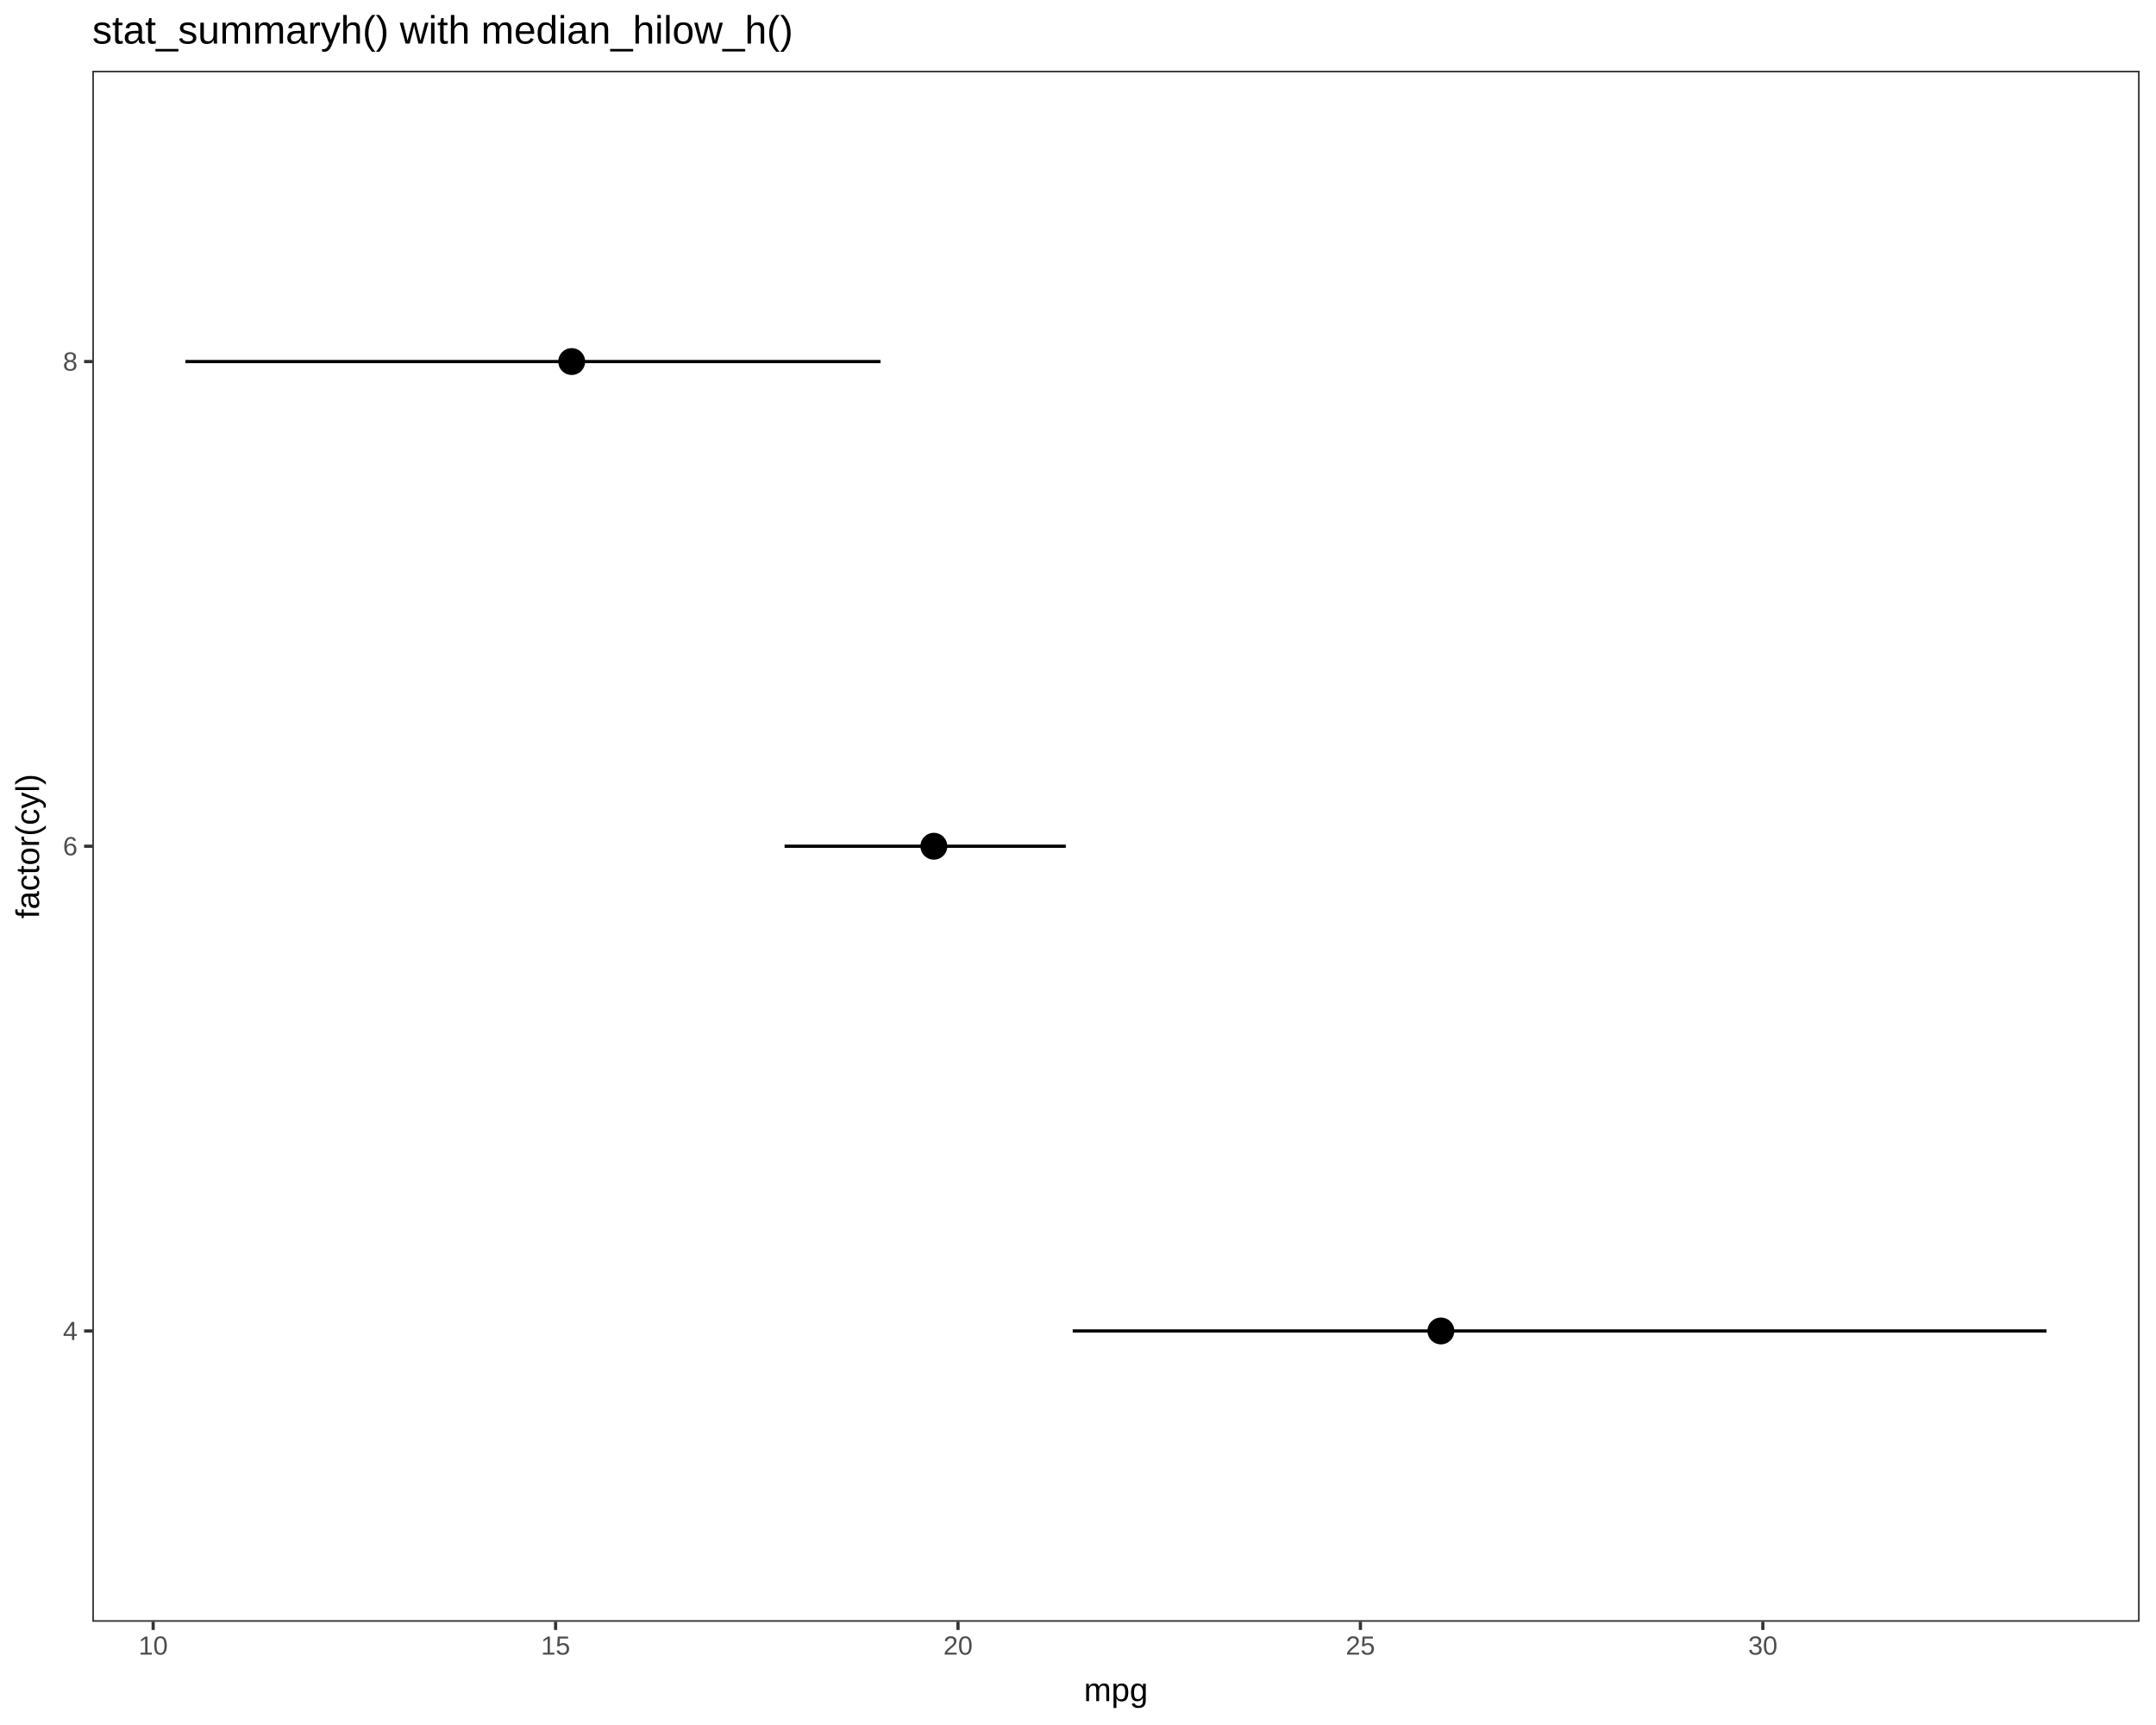
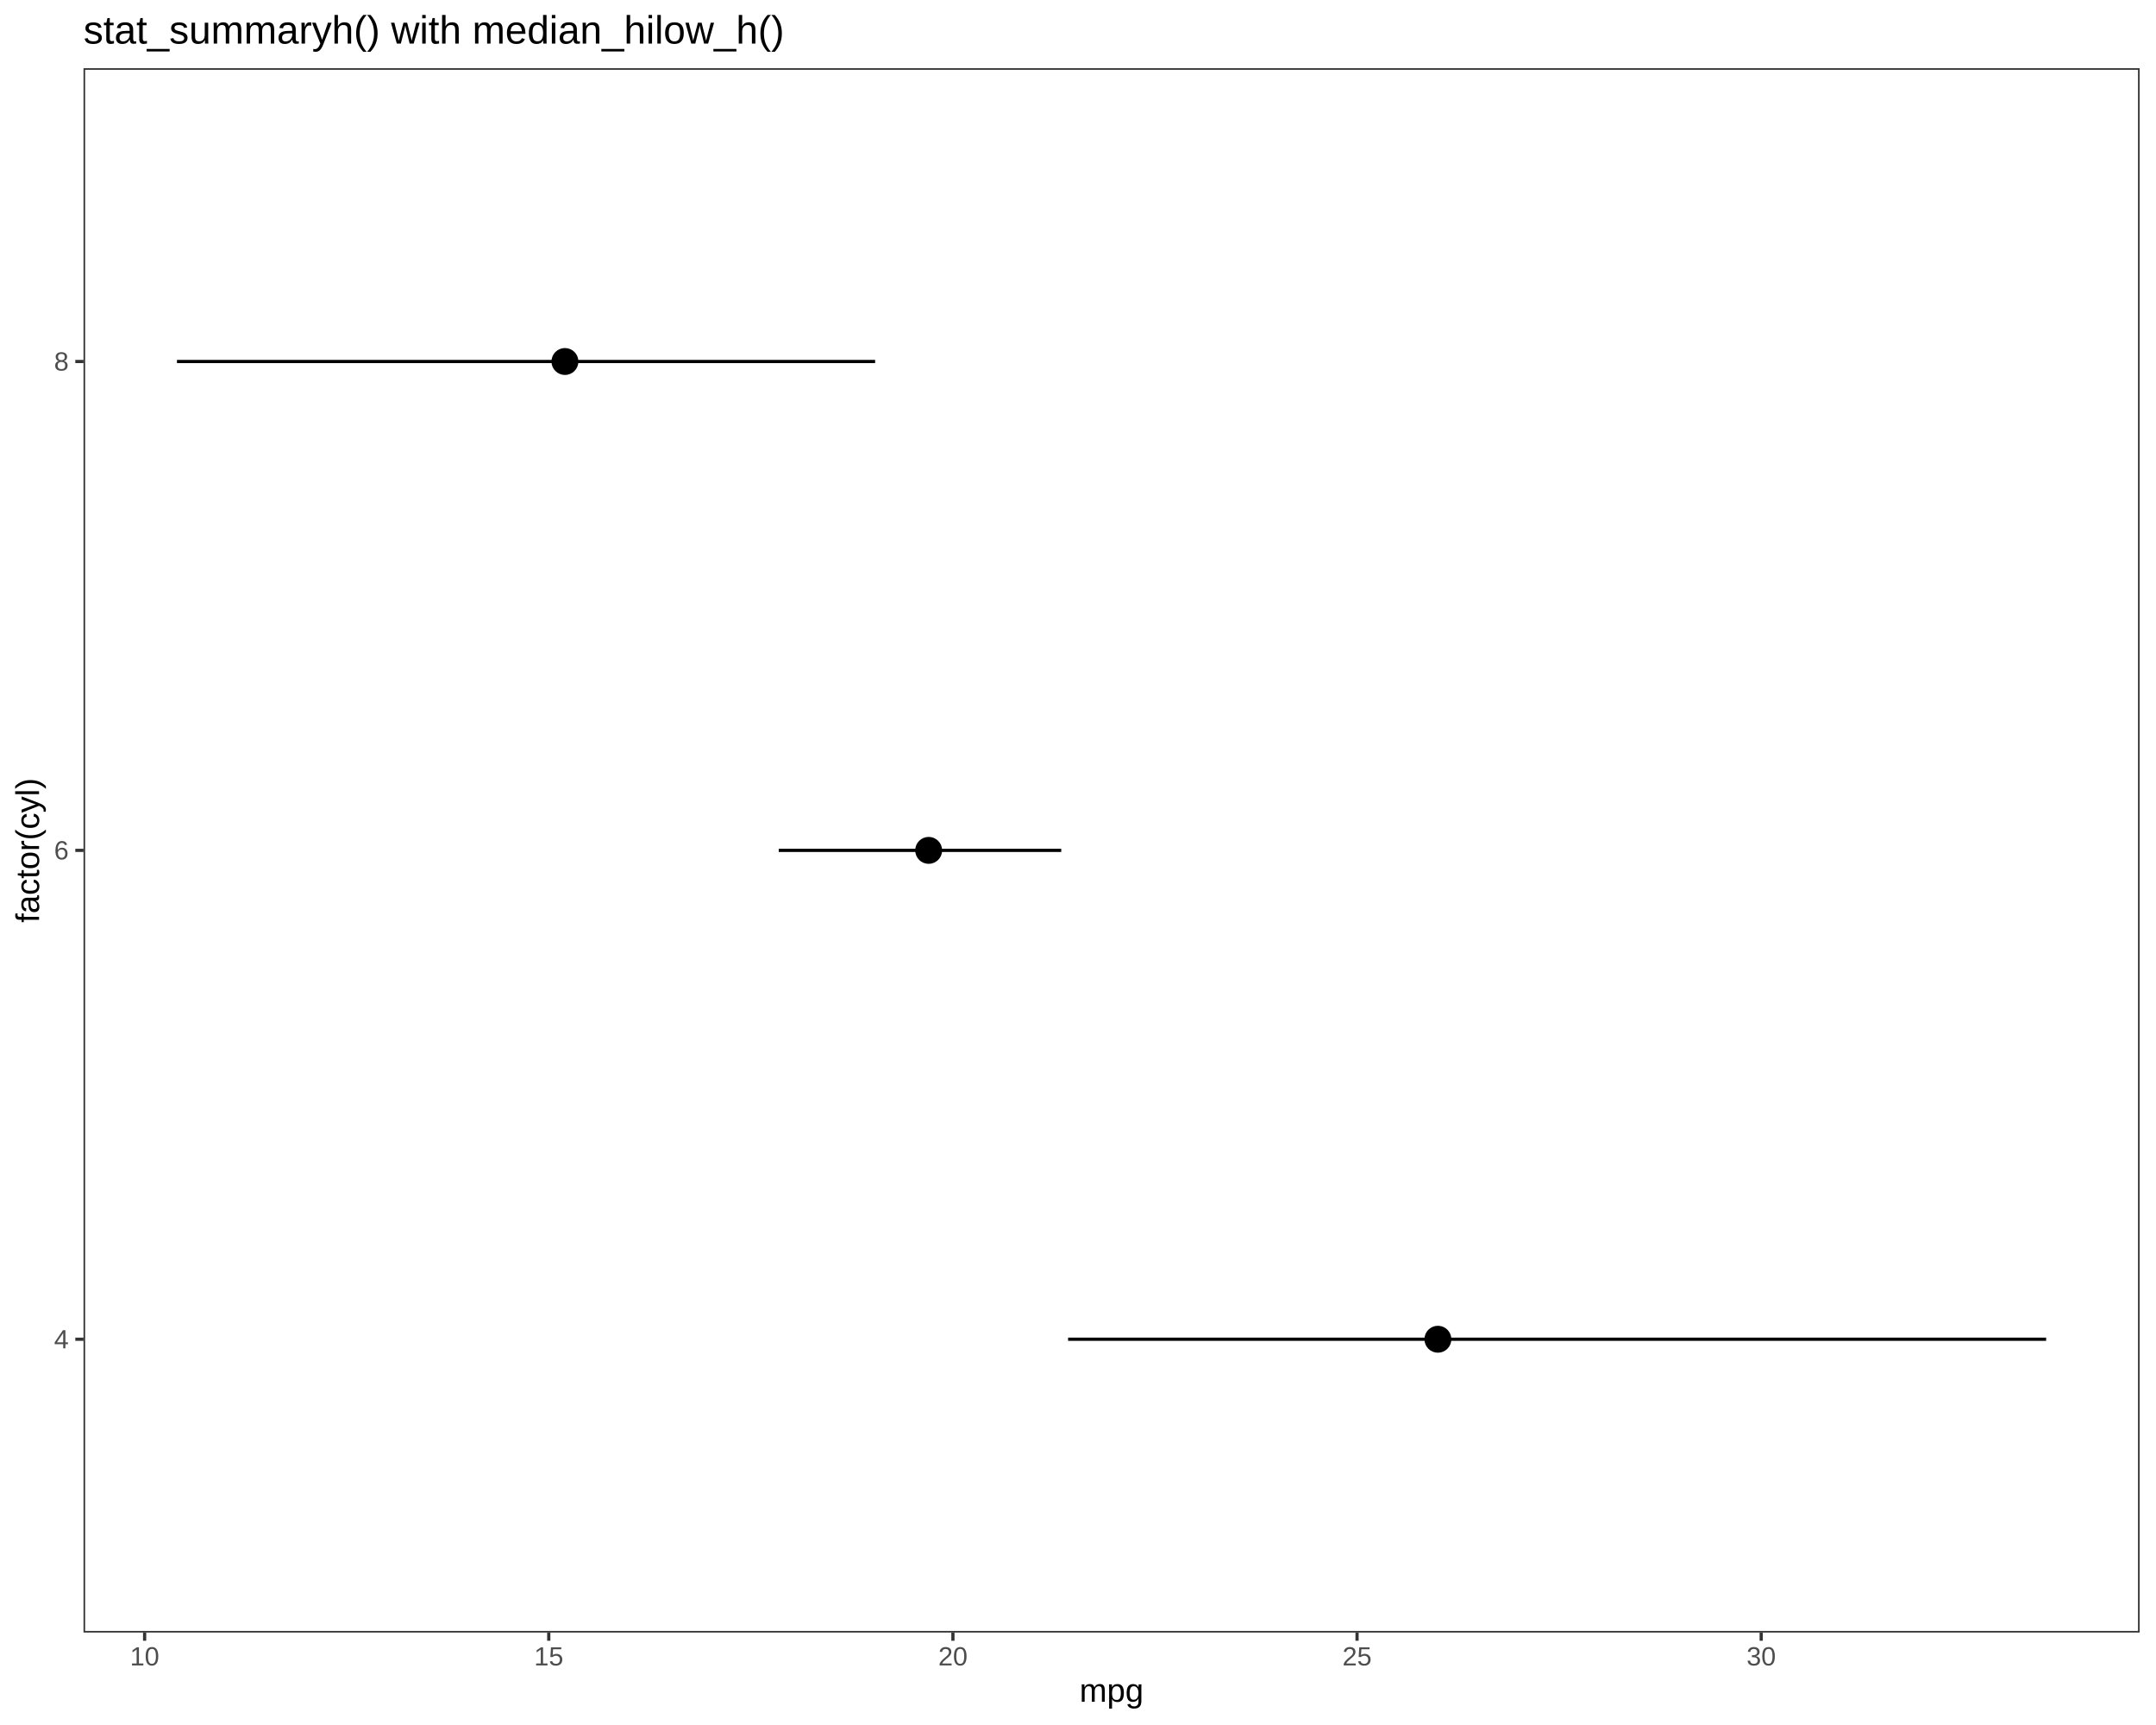
<svg xmlns="http://www.w3.org/2000/svg" viewBox="0 0 720.00 576.00">
  <defs>
    <style type="text/css">
    line, polyline, polygon, path, rect, circle {
      fill: none;
      stroke: #000000;
      stroke-linecap: round;
      stroke-linejoin: round;
      stroke-miterlimit: 10.00;
    }
  </style>
  </defs>
  <rect width="100%" height="100%" style="stroke: none; fill: #FFFFFF;" />
  <rect x="0.00" y="0.00" width="720.00" height="576.00" style="stroke-width: 1.07; stroke: #FFFFFF; fill: #FFFFFF;" />
  <defs>
-     <clipPath id="cpMzAuODN8NzE0LjUyfDU0MS41M3wyMy42Mg==">
-       <rect x="30.83" y="23.62" width="683.69" height="517.91" />
+     <clipPath id="cpMjcuODl8NzE0LjUyfDU0NS4xM3wyMi43Nw==">
+       <rect x="27.89" y="22.77" width="686.64" height="522.36" />
    </clipPath>
  </defs>
-   <rect x="30.83" y="23.62" width="683.69" height="517.91" style="stroke-width: 1.07; stroke: none; fill: #FFFFFF;" clip-path="url(#cpMzAuODN8NzE0LjUyfDU0MS41M3wyMy42Mg==)" />
-   <line x1="358.23" y1="444.42" x2="683.44" y2="444.42" style="stroke-width: 1.07; stroke-linecap: butt;" clip-path="url(#cpMzAuODN8NzE0LjUyfDU0MS41M3wyMy42Mg==)" />
-   <line x1="262.01" y1="282.57" x2="355.94" y2="282.57" style="stroke-width: 1.07; stroke-linecap: butt;" clip-path="url(#cpMzAuODN8NzE0LjUyfDU0MS41M3wyMy42Mg==)" />
-   <line x1="61.90" y1="120.73" x2="294.06" y2="120.73" style="stroke-width: 1.07; stroke-linecap: butt;" clip-path="url(#cpMzAuODN8NzE0LjUyfDU0MS41M3wyMy42Mg==)" />
-   <circle cx="481.19" cy="444.42" r="2.84pt" style="stroke-width: 1.42; fill: #000000;" clip-path="url(#cpMzAuODN8NzE0LjUyfDU0MS41M3wyMy42Mg==)" />
-   <circle cx="311.86" cy="282.57" r="2.84pt" style="stroke-width: 1.42; fill: #000000;" clip-path="url(#cpMzAuODN8NzE0LjUyfDU0MS41M3wyMy42Mg==)" />
-   <circle cx="190.92" cy="120.73" r="2.84pt" style="stroke-width: 1.42; fill: #000000;" clip-path="url(#cpMzAuODN8NzE0LjUyfDU0MS41M3wyMy42Mg==)" />
-   <rect x="30.83" y="23.62" width="683.69" height="517.91" style="stroke-width: 1.07; stroke: #333333;" clip-path="url(#cpMzAuODN8NzE0LjUyfDU0MS41M3wyMy42Mg==)" />
+   <rect x="27.89" y="22.77" width="686.64" height="522.36" style="stroke-width: 1.07; stroke: none; fill: #FFFFFF;" clip-path="url(#cpMjcuODl8NzE0LjUyfDU0NS4xM3wyMi43Nw==)" />
+   <line x1="356.69" y1="447.19" x2="683.31" y2="447.19" style="stroke-width: 1.07; stroke-linecap: butt;" clip-path="url(#cpMjcuODl8NzE0LjUyfDU0NS4xM3wyMi43Nw==)" />
+   <line x1="260.06" y1="283.95" x2="354.40" y2="283.95" style="stroke-width: 1.07; stroke-linecap: butt;" clip-path="url(#cpMjcuODl8NzE0LjUyfDU0NS4xM3wyMi43Nw==)" />
+   <line x1="59.10" y1="120.71" x2="292.25" y2="120.71" style="stroke-width: 1.07; stroke-linecap: butt;" clip-path="url(#cpMjcuODl8NzE0LjUyfDU0NS4xM3wyMi43Nw==)" />
+   <circle cx="480.19" cy="447.19" r="2.84pt" style="stroke-width: 1.42; fill: #000000;" clip-path="url(#cpMjcuODl8NzE0LjUyfDU0NS4xM3wyMi43Nw==)" />
+   <circle cx="310.13" cy="283.95" r="2.84pt" style="stroke-width: 1.42; fill: #000000;" clip-path="url(#cpMjcuODl8NzE0LjUyfDU0NS4xM3wyMi43Nw==)" />
+   <circle cx="188.66" cy="120.71" r="2.84pt" style="stroke-width: 1.42; fill: #000000;" clip-path="url(#cpMjcuODl8NzE0LjUyfDU0NS4xM3wyMi43Nw==)" />
+   <rect x="27.89" y="22.77" width="686.64" height="522.36" style="stroke-width: 1.07; stroke: #333333;" clip-path="url(#cpMjcuODl8NzE0LjUyfDU0NS4xM3wyMi43Nw==)" />
  <defs>
    <clipPath id="cpMC4wMHw3MjAuMDB8NTc2LjAwfDAuMDA=">
      <rect x="0.00" y="0.00" width="720.00" height="576.00" />
    </clipPath>
  </defs>
  <g clip-path="url(#cpMC4wMHw3MjAuMDB8NTc2LjAwfDAuMDA=)">
-     <text x="21.01" y="447.45" style="font-size: 8.80px; fill: #4D4D4D; font-family: Liberation Sans;" textLength="4.89px" lengthAdjust="spacingAndGlyphs">4</text>
+     <text x="18.06" y="450.21" style="font-size: 8.80px; fill: #4D4D4D; font-family: Liberation Sans;" textLength="4.89px" lengthAdjust="spacingAndGlyphs">4</text>
  </g>
  <g clip-path="url(#cpMC4wMHw3MjAuMDB8NTc2LjAwfDAuMDA=)">
-     <text x="21.01" y="285.60" style="font-size: 8.80px; fill: #4D4D4D; font-family: Liberation Sans;" textLength="4.89px" lengthAdjust="spacingAndGlyphs">6</text>
+     <text x="18.06" y="286.97" style="font-size: 8.80px; fill: #4D4D4D; font-family: Liberation Sans;" textLength="4.89px" lengthAdjust="spacingAndGlyphs">6</text>
  </g>
  <g clip-path="url(#cpMC4wMHw3MjAuMDB8NTc2LjAwfDAuMDA=)">
-     <text x="21.01" y="123.75" style="font-size: 8.80px; fill: #4D4D4D; font-family: Liberation Sans;" textLength="4.89px" lengthAdjust="spacingAndGlyphs">8</text>
+     <text x="18.06" y="123.74" style="font-size: 8.80px; fill: #4D4D4D; font-family: Liberation Sans;" textLength="4.89px" lengthAdjust="spacingAndGlyphs">8</text>
  </g>
-   <polyline points="28.09,444.42 30.83,444.42 " style="stroke-width: 1.07; stroke: #333333; stroke-linecap: butt;" clip-path="url(#cpMC4wMHw3MjAuMDB8NTc2LjAwfDAuMDA=)" />
-   <polyline points="28.09,282.57 30.83,282.57 " style="stroke-width: 1.07; stroke: #333333; stroke-linecap: butt;" clip-path="url(#cpMC4wMHw3MjAuMDB8NTc2LjAwfDAuMDA=)" />
-   <polyline points="28.09,120.73 30.83,120.73 " style="stroke-width: 1.07; stroke: #333333; stroke-linecap: butt;" clip-path="url(#cpMC4wMHw3MjAuMDB8NTc2LjAwfDAuMDA=)" />
-   <polyline points="51.15,544.27 51.15,541.53 " style="stroke-width: 1.07; stroke: #333333; stroke-linecap: butt;" clip-path="url(#cpMC4wMHw3MjAuMDB8NTc2LjAwfDAuMDA=)" />
-   <polyline points="185.54,544.27 185.54,541.53 " style="stroke-width: 1.07; stroke: #333333; stroke-linecap: butt;" clip-path="url(#cpMC4wMHw3MjAuMDB8NTc2LjAwfDAuMDA=)" />
-   <polyline points="319.93,544.27 319.93,541.53 " style="stroke-width: 1.07; stroke: #333333; stroke-linecap: butt;" clip-path="url(#cpMC4wMHw3MjAuMDB8NTc2LjAwfDAuMDA=)" />
-   <polyline points="454.31,544.27 454.31,541.53 " style="stroke-width: 1.07; stroke: #333333; stroke-linecap: butt;" clip-path="url(#cpMC4wMHw3MjAuMDB8NTc2LjAwfDAuMDA=)" />
-   <polyline points="588.70,544.27 588.70,541.53 " style="stroke-width: 1.07; stroke: #333333; stroke-linecap: butt;" clip-path="url(#cpMC4wMHw3MjAuMDB8NTc2LjAwfDAuMDA=)" />
+   <polyline points="25.15,447.19 27.89,447.19 " style="stroke-width: 1.07; stroke: #333333; stroke-linecap: butt;" clip-path="url(#cpMC4wMHw3MjAuMDB8NTc2LjAwfDAuMDA=)" />
+   <polyline points="25.15,283.95 27.89,283.95 " style="stroke-width: 1.07; stroke: #333333; stroke-linecap: butt;" clip-path="url(#cpMC4wMHw3MjAuMDB8NTc2LjAwfDAuMDA=)" />
+   <polyline points="25.15,120.71 27.89,120.71 " style="stroke-width: 1.07; stroke: #333333; stroke-linecap: butt;" clip-path="url(#cpMC4wMHw3MjAuMDB8NTc2LjAwfDAuMDA=)" />
+   <polyline points="48.30,547.87 48.30,545.13 " style="stroke-width: 1.07; stroke: #333333; stroke-linecap: butt;" clip-path="url(#cpMC4wMHw3MjAuMDB8NTc2LjAwfDAuMDA=)" />
+   <polyline points="183.26,547.87 183.26,545.13 " style="stroke-width: 1.07; stroke: #333333; stroke-linecap: butt;" clip-path="url(#cpMC4wMHw3MjAuMDB8NTc2LjAwfDAuMDA=)" />
+   <polyline points="318.23,547.87 318.23,545.13 " style="stroke-width: 1.07; stroke: #333333; stroke-linecap: butt;" clip-path="url(#cpMC4wMHw3MjAuMDB8NTc2LjAwfDAuMDA=)" />
+   <polyline points="453.19,547.87 453.19,545.13 " style="stroke-width: 1.07; stroke: #333333; stroke-linecap: butt;" clip-path="url(#cpMC4wMHw3MjAuMDB8NTc2LjAwfDAuMDA=)" />
+   <polyline points="588.16,547.87 588.16,545.13 " style="stroke-width: 1.07; stroke: #333333; stroke-linecap: butt;" clip-path="url(#cpMC4wMHw3MjAuMDB8NTc2LjAwfDAuMDA=)" />
  <g clip-path="url(#cpMC4wMHw3MjAuMDB8NTc2LjAwfDAuMDA=)">
-     <text x="46.26" y="552.51" style="font-size: 8.80px; fill: #4D4D4D; font-family: Liberation Sans;" textLength="9.78px" lengthAdjust="spacingAndGlyphs">10</text>
+     <text x="43.41" y="556.11" style="font-size: 8.80px; fill: #4D4D4D; font-family: Liberation Sans;" textLength="9.78px" lengthAdjust="spacingAndGlyphs">10</text>
  </g>
  <g clip-path="url(#cpMC4wMHw3MjAuMDB8NTc2LjAwfDAuMDA=)">
-     <text x="180.65" y="552.51" style="font-size: 8.80px; fill: #4D4D4D; font-family: Liberation Sans;" textLength="9.78px" lengthAdjust="spacingAndGlyphs">15</text>
+     <text x="178.37" y="556.11" style="font-size: 8.80px; fill: #4D4D4D; font-family: Liberation Sans;" textLength="9.78px" lengthAdjust="spacingAndGlyphs">15</text>
  </g>
  <g clip-path="url(#cpMC4wMHw3MjAuMDB8NTc2LjAwfDAuMDA=)">
-     <text x="315.04" y="552.51" style="font-size: 8.80px; fill: #4D4D4D; font-family: Liberation Sans;" textLength="9.78px" lengthAdjust="spacingAndGlyphs">20</text>
+     <text x="313.34" y="556.11" style="font-size: 8.80px; fill: #4D4D4D; font-family: Liberation Sans;" textLength="9.78px" lengthAdjust="spacingAndGlyphs">20</text>
  </g>
  <g clip-path="url(#cpMC4wMHw3MjAuMDB8NTc2LjAwfDAuMDA=)">
-     <text x="449.42" y="552.51" style="font-size: 8.80px; fill: #4D4D4D; font-family: Liberation Sans;" textLength="9.78px" lengthAdjust="spacingAndGlyphs">25</text>
+     <text x="448.30" y="556.11" style="font-size: 8.80px; fill: #4D4D4D; font-family: Liberation Sans;" textLength="9.78px" lengthAdjust="spacingAndGlyphs">25</text>
  </g>
  <g clip-path="url(#cpMC4wMHw3MjAuMDB8NTc2LjAwfDAuMDA=)">
-     <text x="583.81" y="552.51" style="font-size: 8.80px; fill: #4D4D4D; font-family: Liberation Sans;" textLength="9.78px" lengthAdjust="spacingAndGlyphs">30</text>
+     <text x="583.27" y="556.11" style="font-size: 8.80px; fill: #4D4D4D; font-family: Liberation Sans;" textLength="9.78px" lengthAdjust="spacingAndGlyphs">30</text>
  </g>
  <g clip-path="url(#cpMC4wMHw3MjAuMDB8NTc2LjAwfDAuMDA=)">
-     <text x="361.97" y="568.04" style="font-size: 11.00px; font-family: Liberation Sans;" textLength="21.41px" lengthAdjust="spacingAndGlyphs">mpg</text>
+     <text x="360.50" y="568.24" style="font-size: 11.00px; font-family: Liberation Sans;" textLength="21.41px" lengthAdjust="spacingAndGlyphs">mpg</text>
  </g>
  <g clip-path="url(#cpMC4wMHw3MjAuMDB8NTc2LjAwfDAuMDA=)">
-     <text transform="translate(13.04,306.72) rotate(-90)" style="font-size: 11.00px; font-family: Liberation Sans;" textLength="48.28px" lengthAdjust="spacingAndGlyphs">factor(cyl)</text>
+     <text transform="translate(13.04,308.09) rotate(-90)" style="font-size: 11.00px; font-family: Liberation Sans;" textLength="48.28px" lengthAdjust="spacingAndGlyphs">factor(cyl)</text>
  </g>
  <g clip-path="url(#cpMC4wMHw3MjAuMDB8NTc2LjAwfDAuMDA=)">
-     <text x="30.83" y="14.56" style="font-size: 13.20px; font-family: Liberation Sans;" textLength="233.70px" lengthAdjust="spacingAndGlyphs">stat_summaryh() with median_hilow_h()</text>
+     <text x="27.89" y="14.56" style="font-size: 13.20px; font-family: Liberation Sans;" textLength="233.70px" lengthAdjust="spacingAndGlyphs">stat_summaryh() with median_hilow_h()</text>
  </g>
</svg>
